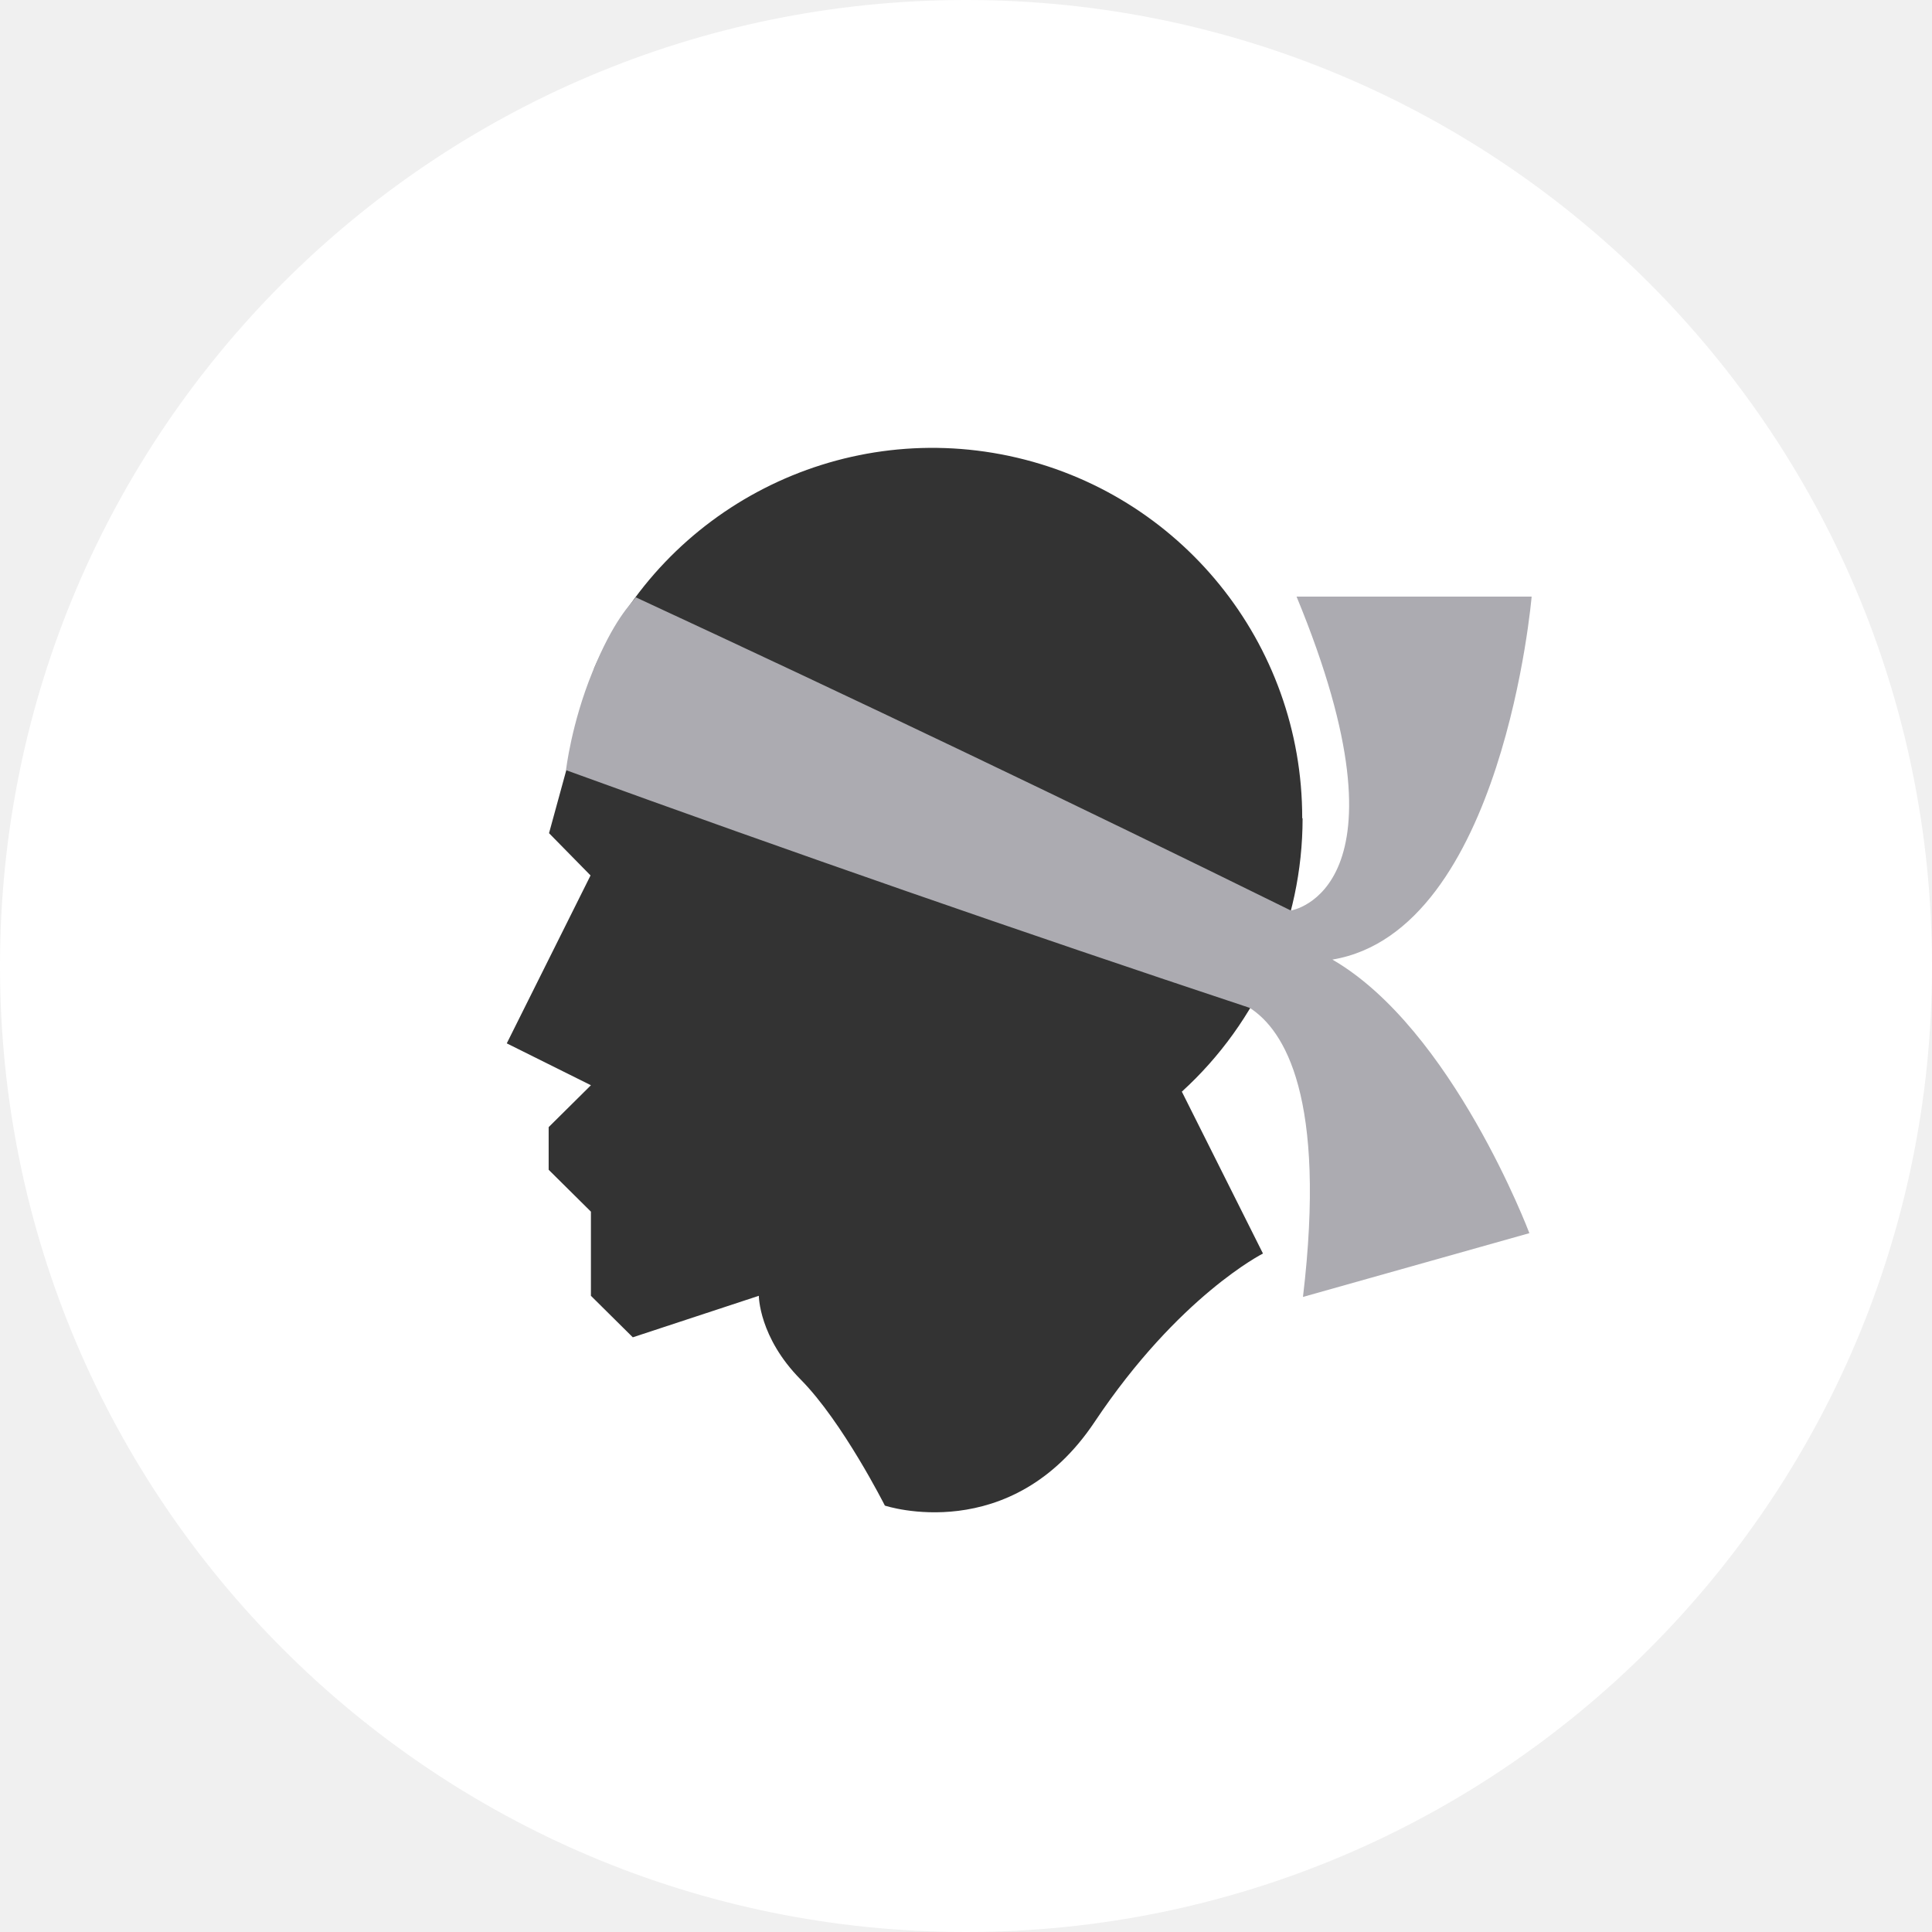
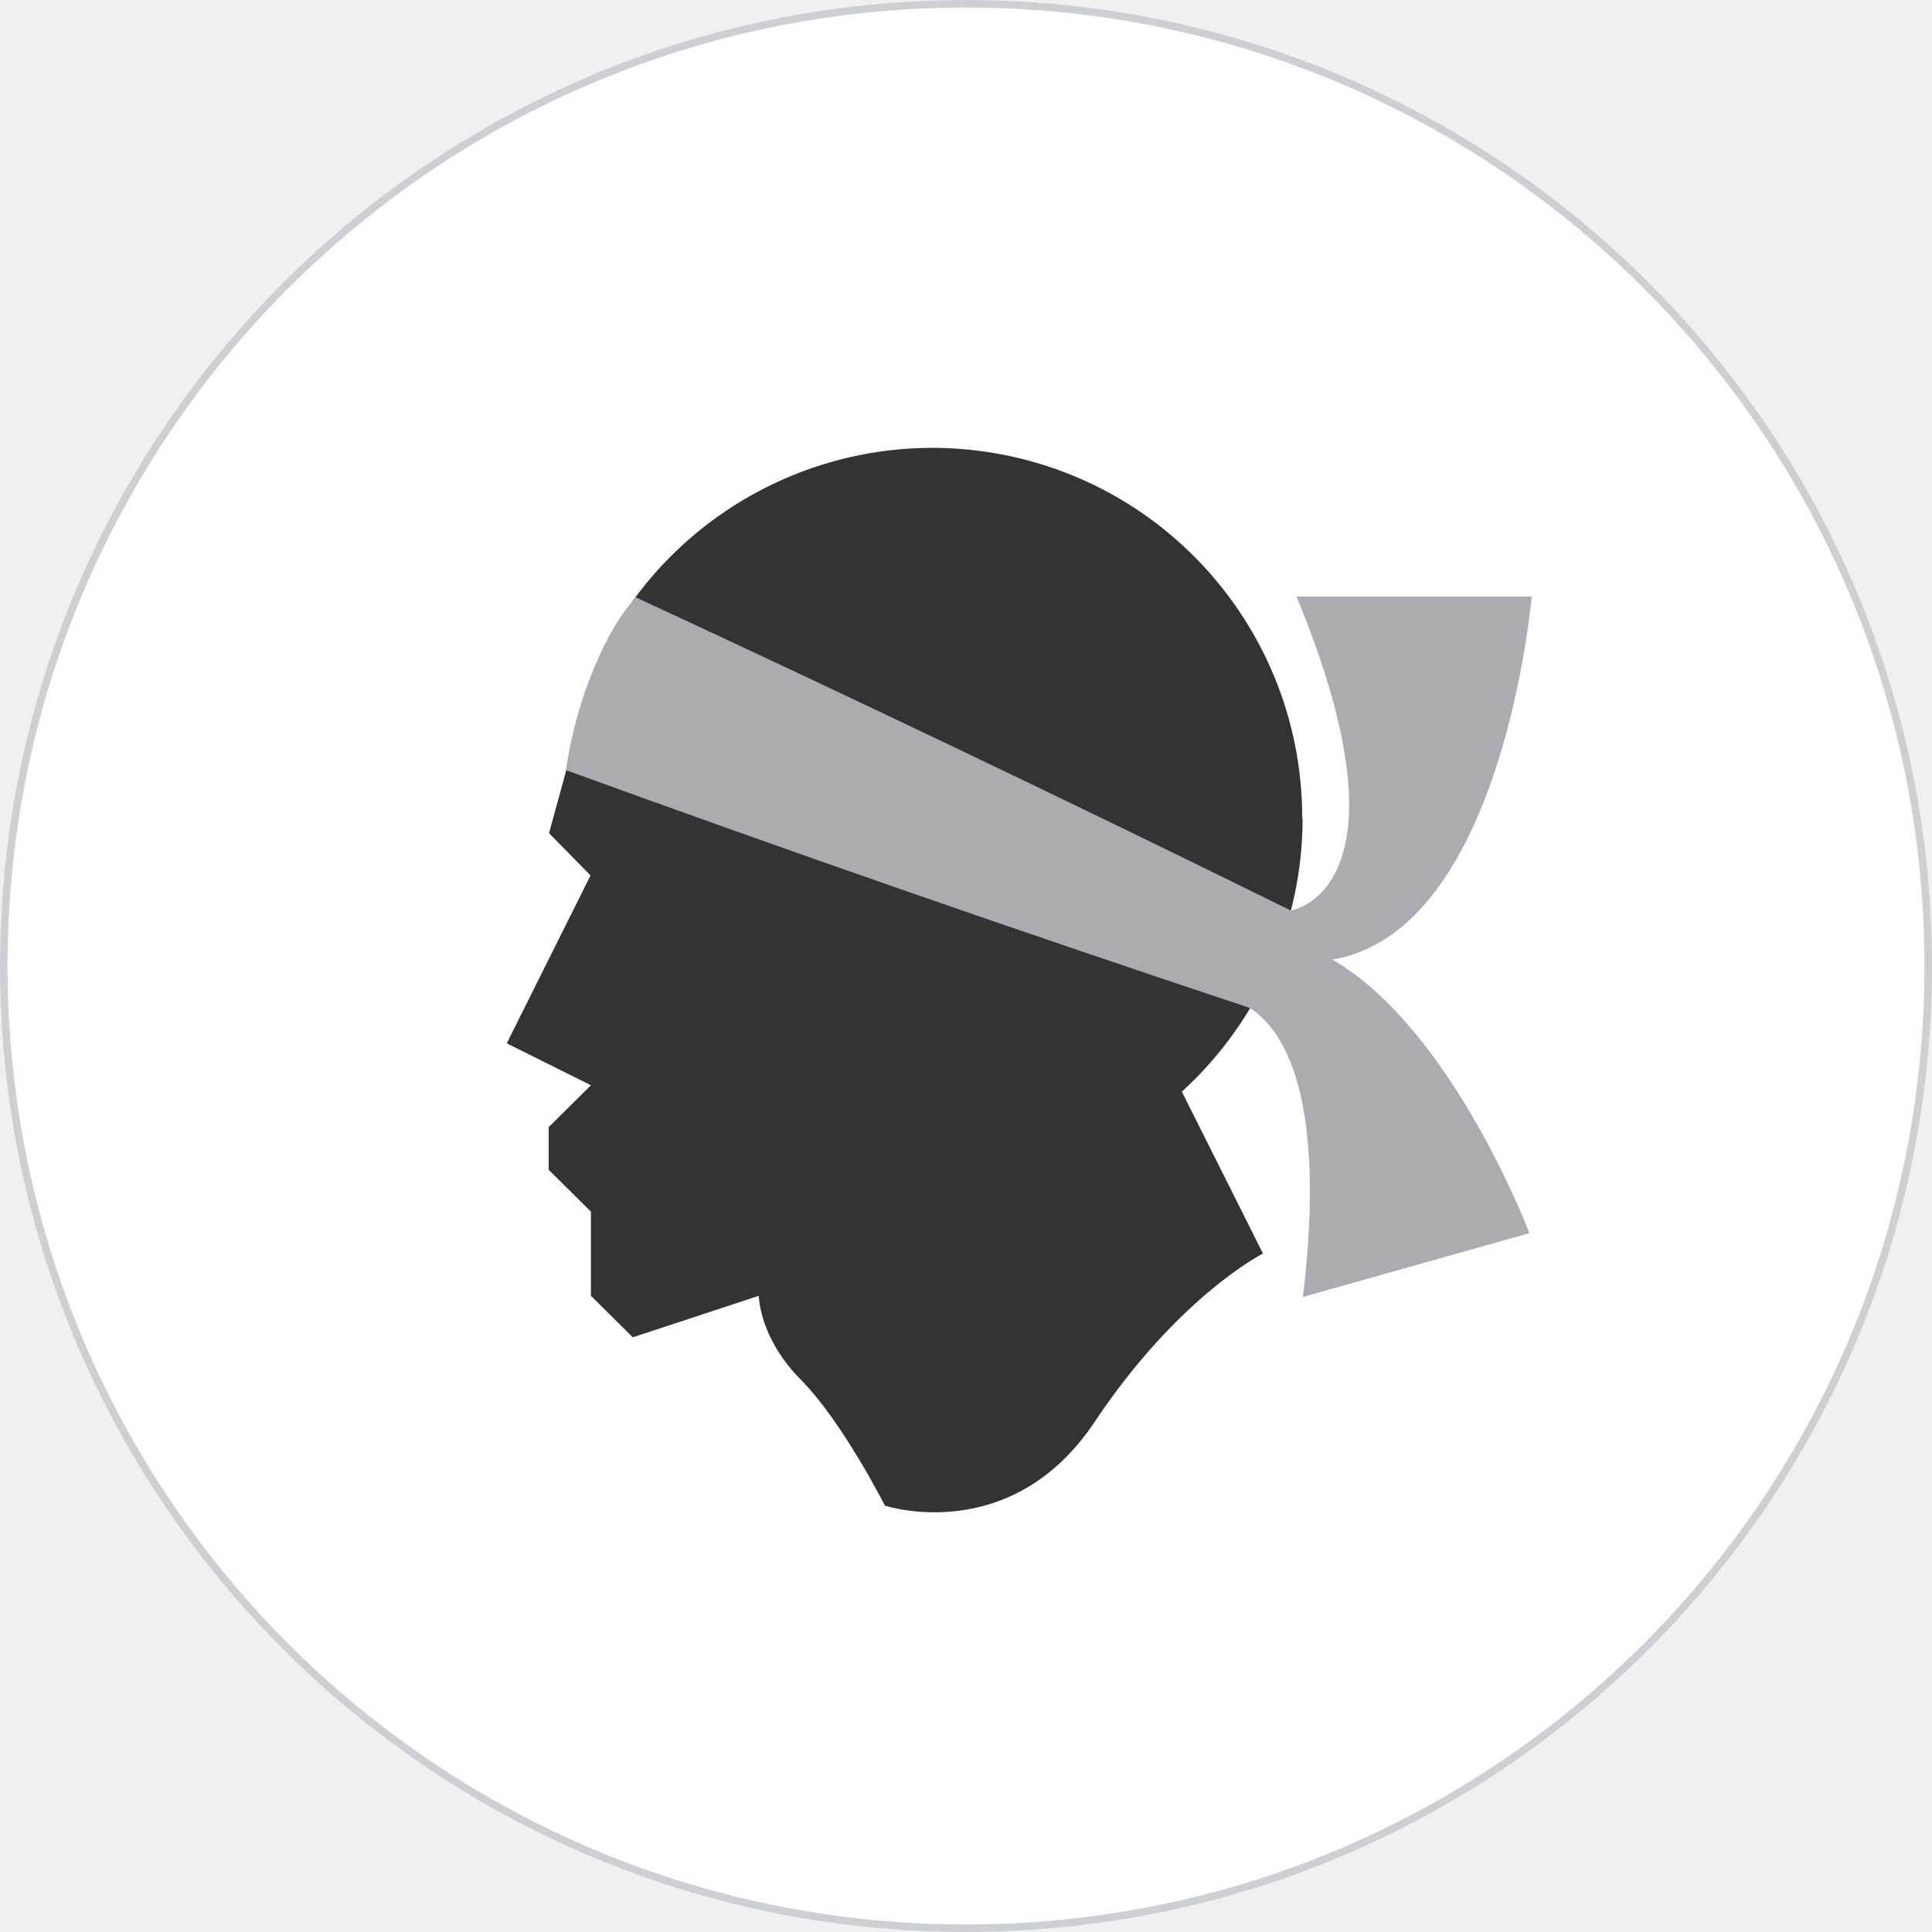
<svg xmlns="http://www.w3.org/2000/svg" width="512" height="512" viewBox="0 0 512 512">
  <defs>
    <clipPath id="c">
      <circle cx="256" cy="256" r="256" />
    </clipPath>
  </defs>
  <g clip-path="url(#c)">
    <path fill="#FFFFFF" d="M0 0h512v512H0z" />
    <path fill="#333" d="M345.1 216.8A98 98 0 0 0 157.5 177l-12 43.8 11 11.2-22.2 44.5 22.3 11.1-11.2 11.1V310l11.2 11.1v22.3l11.1 11 33.4-11s0 11 11.1 22.2 22.3 33.4 22.3 33.4 33.4 11.1 55.6-22.2c22.3-33.4 44.6-44.6 44.6-44.6l-21.5-42.9a98 98 0 0 0 32-72.4z" />
    <path fill="#ACABB1" d="M353.1 254.3c45.3-7.6 52.8-96.2 52.8-96.2h-62.3c32.2 78-1.5 83.2-1.5 83.2a8110 8110 0 0 0-173.6-83c-1.3 1.7-5.9 6-11.5 19.8-5.6 13.7-7 26-7 26a6870 6870 0 0 0 181.2 63c9.2 5.9 20.4 23.7 14.1 76.6l60-16.9s-20.4-54.1-52.2-72.5z" />
+     <circle cx="256" cy="256" r="256" fill="none" stroke="#cdcfd3" stroke-width="4" />
  </g>
</svg>
